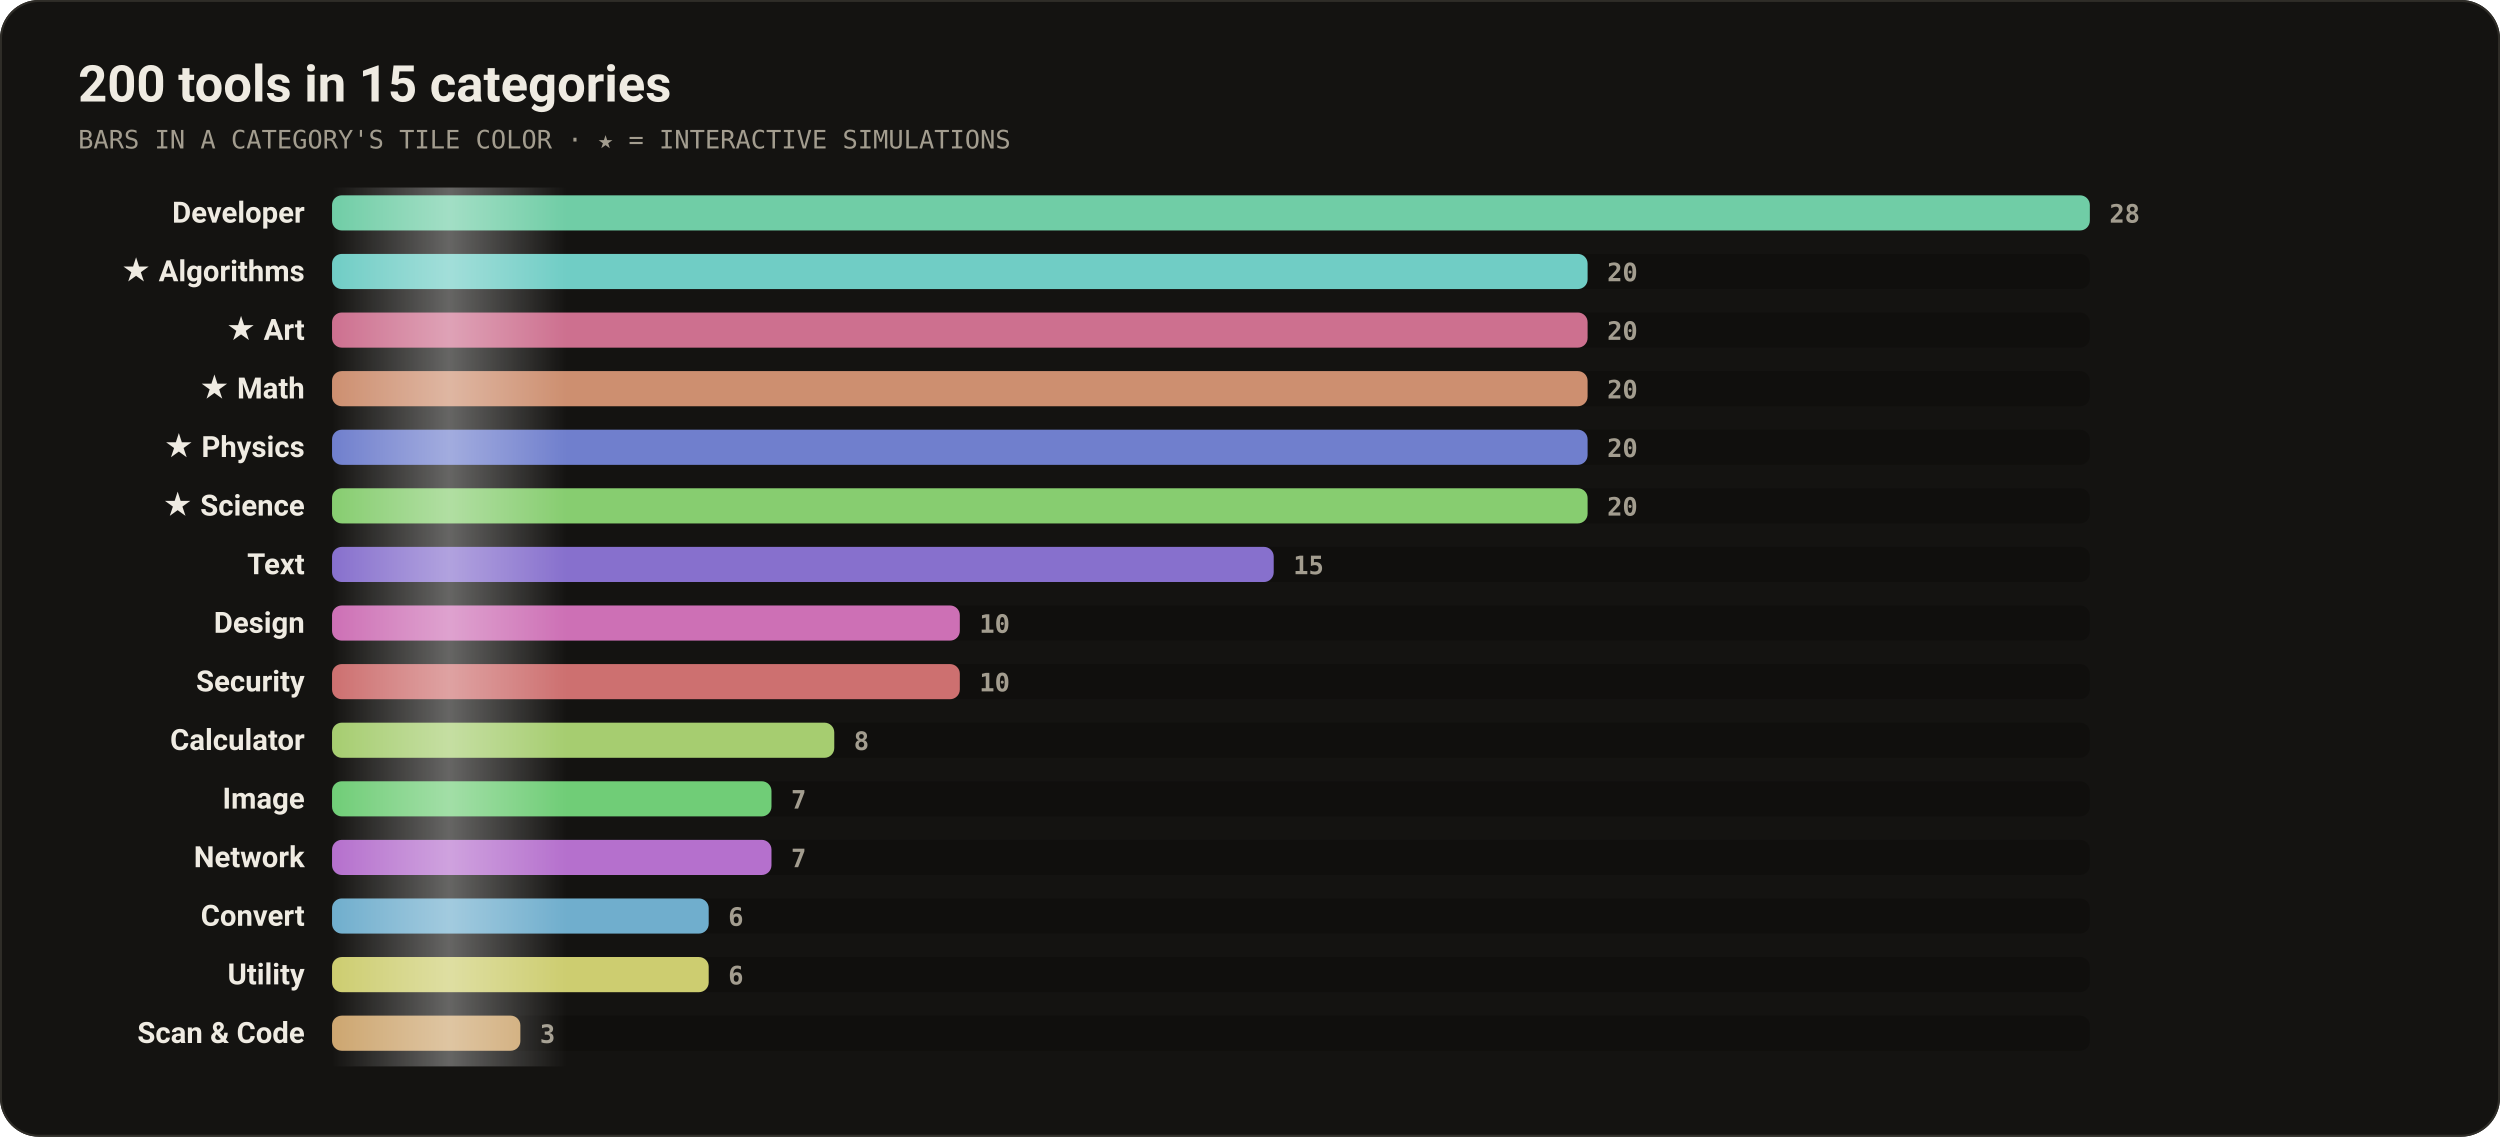
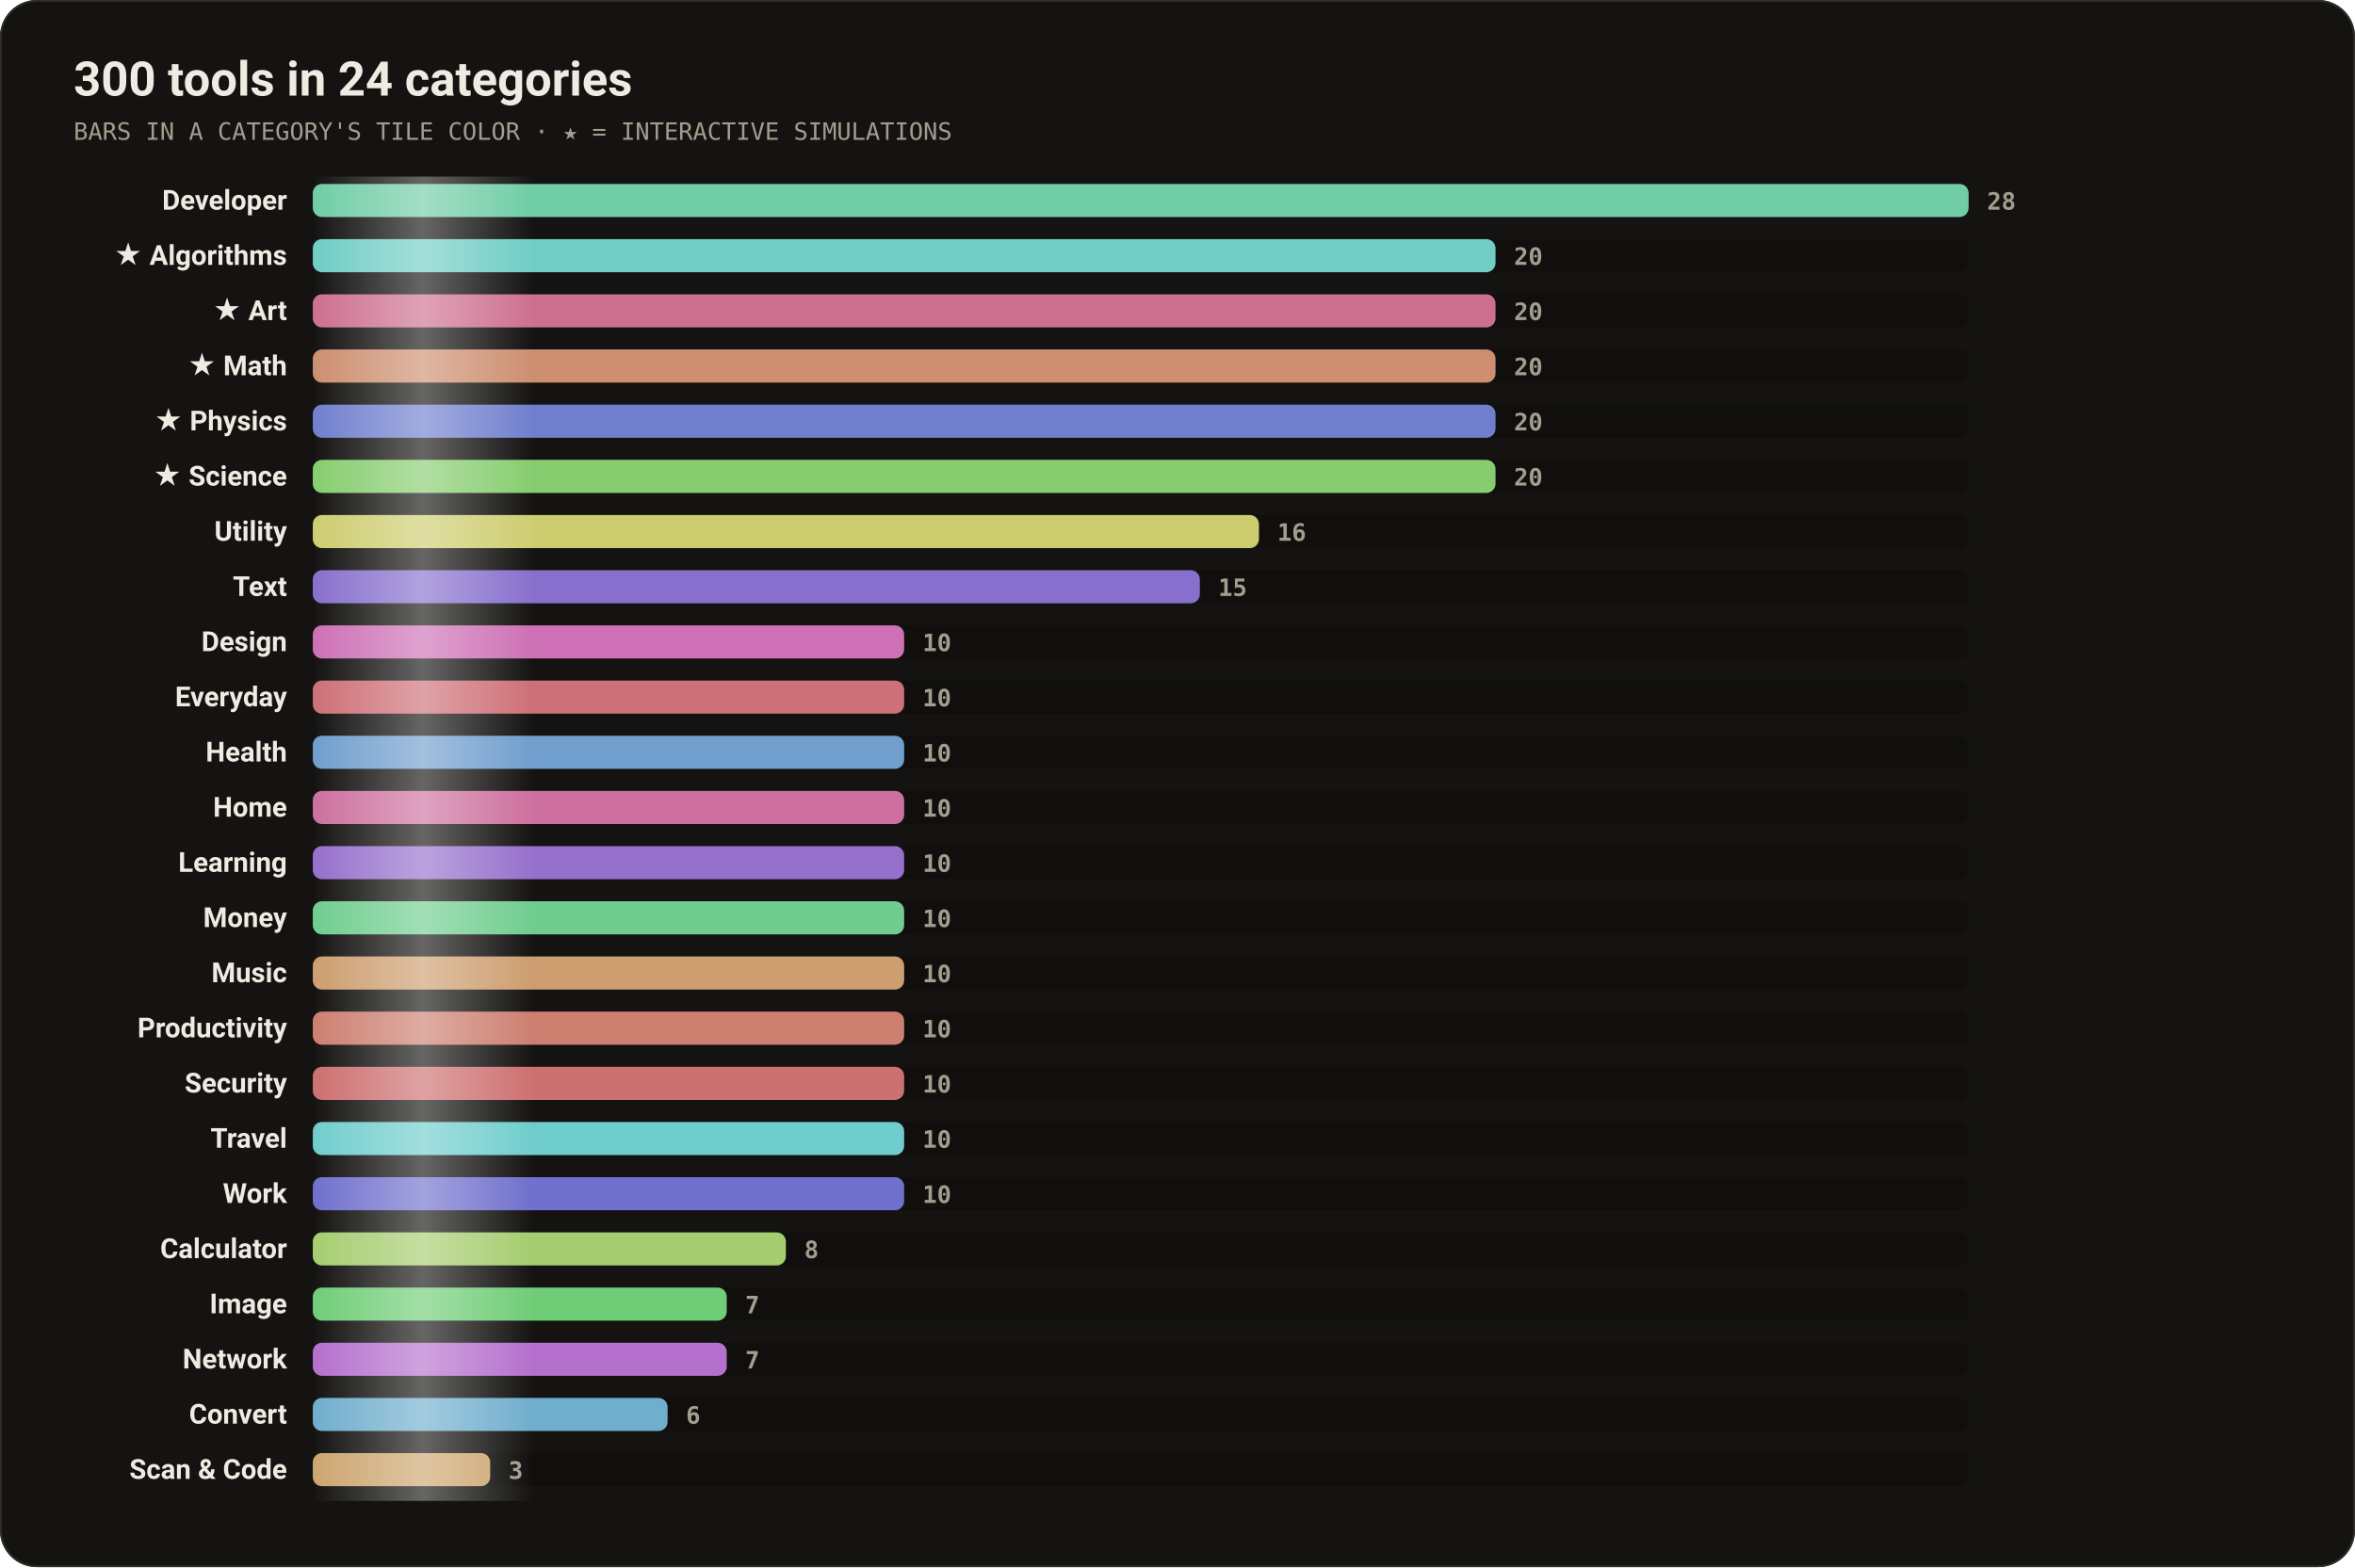
- <svg xmlns="http://www.w3.org/2000/svg" width="1280" height="582" viewBox="0 0 1280 582" role="img" aria-label="200 tools in 15 categories: Developer 28, Algorithms 20, Art 20, Math 20, Physics 20, Science 20, Text 15, Design 10, Security 10, Calculator 8, Image 7, Network 7, Convert 6, Utility 6, Scan and Code 3">
+ <svg xmlns="http://www.w3.org/2000/svg" width="1280" height="852" viewBox="0 0 1280 852" role="img" aria-label="300 tools in 24 categories: Developer 28, Algorithms 20, Art 20, Math 20, Physics 20, Science 20, Utility 16, Text 15, Design 10, Everyday 10, Health 10, Home 10, Learning 10, Money 10, Music 10, Productivity 10, Security 10, Travel 10, Work 10, Calculator 8, Image 7, Network 7, Convert 6, Scan and Code 3">
  <style>
  .t { font-family: 'Bricolage Grotesque', ui-sans-serif, system-ui, -apple-system, 'Segoe UI', Roboto, Helvetica, Arial, sans-serif; fill: #efebe2; }
  .m { font-family: 'JetBrains Mono', ui-monospace, SFMono-Regular, Menlo, Consolas, monospace; fill: #a39d8f; }
  @keyframes grow { from { transform: scaleX(0); } to { transform: scaleX(1); } }
  @keyframes fade { from { opacity: 0; } to { opacity: 1; } }
  @keyframes shine { 0%, 70% { transform: translateX(-120px); } 100% { transform: translateX(1020px); } }
  .bar { transform-box: fill-box; transform-origin: left; animation: grow 1.1s cubic-bezier(0.22, 1, 0.36, 1) both; }
  .n { animation: fade 0.5s ease-out both; }
  .shine { animation: shine 4s ease-in-out infinite; }
  @media (prefers-reduced-motion: reduce) { * { animation: none !important; } }
</style>
  <defs>
    <linearGradient id="sh" x1="0" x2="1">
      <stop offset="0" stop-color="#fff" stop-opacity="0" />
      <stop offset="0.5" stop-color="#fff" stop-opacity="0.35" />
      <stop offset="1" stop-color="#fff" stop-opacity="0" />
    </linearGradient>
  </defs>
-   <rect width="1280" height="582" rx="20" fill="#141311" />
-   <rect x="0.5" y="0.5" width="1279" height="581" rx="19.5" fill="none" stroke="#2f2d28" />
-   <text x="40" y="52" class="t" font-size="26" font-weight="750">200 tools in 15 categories</text>
+   <rect width="1280" height="852" rx="20" fill="#141311" />
+   <rect x="0.5" y="0.5" width="1279" height="851" rx="19.5" fill="none" stroke="#2f2d28" />
+   <text x="40" y="52" class="t" font-size="26" font-weight="750">300 tools in 24 categories</text>
  <text x="40" y="76" class="m" font-size="13">BARS IN A CATEGORY'S TILE COLOR · ★ = INTERACTIVE SIMULATIONS</text>
  <g>
    <text x="156" y="114" class="t" font-size="15" font-weight="600" text-anchor="end">Developer</text>
    <rect x="170" y="100" width="900" height="18" rx="5" fill="#100f0d" />
    <rect class="bar" style="animation-delay:0ms" x="170" y="100" width="900" height="18" rx="5" fill="hsl(155 48% 62%)" />
    <text class="n m" style="animation-delay:600ms" x="1080" y="114" font-size="13" font-weight="600">28</text>
  </g>
  <g>
    <text x="156" y="144" class="t" font-size="15" font-weight="600" text-anchor="end">★ Algorithms</text>
    <rect x="170" y="130" width="900" height="18" rx="5" fill="#100f0d" />
    <rect class="bar" style="animation-delay:70ms" x="170" y="130" width="642.857" height="18" rx="5" fill="hsl(175 48% 62%)" />
    <text class="n m" style="animation-delay:670ms" x="822.857" y="144" font-size="13" font-weight="600">20</text>
  </g>
  <g>
    <text x="156" y="174" class="t" font-size="15" font-weight="600" text-anchor="end">★ Art</text>
    <rect x="170" y="160" width="900" height="18" rx="5" fill="#100f0d" />
    <rect class="bar" style="animation-delay:140ms" x="170" y="160" width="642.857" height="18" rx="5" fill="hsl(340 48% 62%)" />
    <text class="n m" style="animation-delay:740ms" x="822.857" y="174" font-size="13" font-weight="600">20</text>
  </g>
  <g>
    <text x="156" y="204" class="t" font-size="15" font-weight="600" text-anchor="end">★ Math</text>
    <rect x="170" y="190" width="900" height="18" rx="5" fill="#100f0d" />
    <rect class="bar" style="animation-delay:210ms" x="170" y="190" width="642.857" height="18" rx="5" fill="hsl(20 48% 62%)" />
    <text class="n m" style="animation-delay:810ms" x="822.857" y="204" font-size="13" font-weight="600">20</text>
  </g>
  <g>
    <text x="156" y="234" class="t" font-size="15" font-weight="600" text-anchor="end">★ Physics</text>
    <rect x="170" y="220" width="900" height="18" rx="5" fill="#100f0d" />
    <rect class="bar" style="animation-delay:280ms" x="170" y="220" width="642.857" height="18" rx="5" fill="hsl(230 48% 62%)" />
    <text class="n m" style="animation-delay:880ms" x="822.857" y="234" font-size="13" font-weight="600">20</text>
  </g>
  <g>
    <text x="156" y="264" class="t" font-size="15" font-weight="600" text-anchor="end">★ Science</text>
    <rect x="170" y="250" width="900" height="18" rx="5" fill="#100f0d" />
    <rect class="bar" style="animation-delay:350ms" x="170" y="250" width="642.857" height="18" rx="5" fill="hsl(105 48% 62%)" />
    <text class="n m" style="animation-delay:950ms" x="822.857" y="264" font-size="13" font-weight="600">20</text>
  </g>
  <g>
-     <text x="156" y="294" class="t" font-size="15" font-weight="600" text-anchor="end">Text</text>
+     <text x="156" y="294" class="t" font-size="15" font-weight="600" text-anchor="end">Utility</text>
    <rect x="170" y="280" width="900" height="18" rx="5" fill="#100f0d" />
-     <rect class="bar" style="animation-delay:420ms" x="170" y="280" width="482.143" height="18" rx="5" fill="hsl(255 48% 62%)" />
-     <text class="n m" style="animation-delay:1020ms" x="662.143" y="294" font-size="13" font-weight="600">15</text>
+     <rect class="bar" style="animation-delay:420ms" x="170" y="280" width="514.286" height="18" rx="5" fill="hsl(60 48% 62%)" />
+     <text class="n m" style="animation-delay:1020ms" x="694.286" y="294" font-size="13" font-weight="600">16</text>
  </g>
  <g>
-     <text x="156" y="324" class="t" font-size="15" font-weight="600" text-anchor="end">Design</text>
+     <text x="156" y="324" class="t" font-size="15" font-weight="600" text-anchor="end">Text</text>
    <rect x="170" y="310" width="900" height="18" rx="5" fill="#100f0d" />
-     <rect class="bar" style="animation-delay:490ms" x="170" y="310" width="321.429" height="18" rx="5" fill="hsl(315 48% 62%)" />
-     <text class="n m" style="animation-delay:1090ms" x="501.429" y="324" font-size="13" font-weight="600">10</text>
+     <rect class="bar" style="animation-delay:490ms" x="170" y="310" width="482.143" height="18" rx="5" fill="hsl(255 48% 62%)" />
+     <text class="n m" style="animation-delay:1090ms" x="662.143" y="324" font-size="13" font-weight="600">15</text>
  </g>
  <g>
-     <text x="156" y="354" class="t" font-size="15" font-weight="600" text-anchor="end">Security</text>
+     <text x="156" y="354" class="t" font-size="15" font-weight="600" text-anchor="end">Design</text>
    <rect x="170" y="340" width="900" height="18" rx="5" fill="#100f0d" />
-     <rect class="bar" style="animation-delay:560ms" x="170" y="340" width="321.429" height="18" rx="5" fill="hsl(0 48% 62%)" />
+     <rect class="bar" style="animation-delay:560ms" x="170" y="340" width="321.429" height="18" rx="5" fill="hsl(315 48% 62%)" />
    <text class="n m" style="animation-delay:1160ms" x="501.429" y="354" font-size="13" font-weight="600">10</text>
  </g>
  <g>
-     <text x="156" y="384" class="t" font-size="15" font-weight="600" text-anchor="end">Calculator</text>
+     <text x="156" y="384" class="t" font-size="15" font-weight="600" text-anchor="end">Everyday</text>
    <rect x="170" y="370" width="900" height="18" rx="5" fill="#100f0d" />
-     <rect class="bar" style="animation-delay:630ms" x="170" y="370" width="257.143" height="18" rx="5" fill="hsl(85 48% 62%)" />
-     <text class="n m" style="animation-delay:1230ms" x="437.143" y="384" font-size="13" font-weight="600">8</text>
+     <rect class="bar" style="animation-delay:630ms" x="170" y="370" width="321.429" height="18" rx="5" fill="hsl(355 48% 62%)" />
+     <text class="n m" style="animation-delay:1230ms" x="501.429" y="384" font-size="13" font-weight="600">10</text>
  </g>
  <g>
-     <text x="156" y="414" class="t" font-size="15" font-weight="600" text-anchor="end">Image</text>
+     <text x="156" y="414" class="t" font-size="15" font-weight="600" text-anchor="end">Health</text>
    <rect x="170" y="400" width="900" height="18" rx="5" fill="#100f0d" />
-     <rect class="bar" style="animation-delay:700ms" x="170" y="400" width="225" height="18" rx="5" fill="hsl(125 48% 62%)" />
-     <text class="n m" style="animation-delay:1300ms" x="405" y="414" font-size="13" font-weight="600">7</text>
+     <rect class="bar" style="animation-delay:700ms" x="170" y="400" width="321.429" height="18" rx="5" fill="hsl(210 48% 62%)" />
+     <text class="n m" style="animation-delay:1300ms" x="501.429" y="414" font-size="13" font-weight="600">10</text>
  </g>
  <g>
-     <text x="156" y="444" class="t" font-size="15" font-weight="600" text-anchor="end">Network</text>
+     <text x="156" y="444" class="t" font-size="15" font-weight="600" text-anchor="end">Home</text>
    <rect x="170" y="430" width="900" height="18" rx="5" fill="#100f0d" />
-     <rect class="bar" style="animation-delay:770ms" x="170" y="430" width="225" height="18" rx="5" fill="hsl(285 48% 62%)" />
-     <text class="n m" style="animation-delay:1370ms" x="405" y="444" font-size="13" font-weight="600">7</text>
+     <rect class="bar" style="animation-delay:770ms" x="170" y="430" width="321.429" height="18" rx="5" fill="hsl(330 48% 62%)" />
+     <text class="n m" style="animation-delay:1370ms" x="501.429" y="444" font-size="13" font-weight="600">10</text>
  </g>
  <g>
-     <text x="156" y="474" class="t" font-size="15" font-weight="600" text-anchor="end">Convert</text>
+     <text x="156" y="474" class="t" font-size="15" font-weight="600" text-anchor="end">Learning</text>
    <rect x="170" y="460" width="900" height="18" rx="5" fill="#100f0d" />
-     <rect class="bar" style="animation-delay:840ms" x="170" y="460" width="192.857" height="18" rx="5" fill="hsl(200 48% 62%)" />
-     <text class="n m" style="animation-delay:1440ms" x="372.857" y="474" font-size="13" font-weight="600">6</text>
+     <rect class="bar" style="animation-delay:840ms" x="170" y="460" width="321.429" height="18" rx="5" fill="hsl(265 48% 62%)" />
+     <text class="n m" style="animation-delay:1440ms" x="501.429" y="474" font-size="13" font-weight="600">10</text>
  </g>
  <g>
-     <text x="156" y="504" class="t" font-size="15" font-weight="600" text-anchor="end">Utility</text>
+     <text x="156" y="504" class="t" font-size="15" font-weight="600" text-anchor="end">Money</text>
    <rect x="170" y="490" width="900" height="18" rx="5" fill="#100f0d" />
-     <rect class="bar" style="animation-delay:910ms" x="170" y="490" width="192.857" height="18" rx="5" fill="hsl(60 48% 62%)" />
-     <text class="n m" style="animation-delay:1510ms" x="372.857" y="504" font-size="13" font-weight="600">6</text>
+     <rect class="bar" style="animation-delay:910ms" x="170" y="490" width="321.429" height="18" rx="5" fill="hsl(140 48% 62%)" />
+     <text class="n m" style="animation-delay:1510ms" x="501.429" y="504" font-size="13" font-weight="600">10</text>
  </g>
  <g>
-     <text x="156" y="534" class="t" font-size="15" font-weight="600" text-anchor="end">Scan &amp; Code</text>
+     <text x="156" y="534" class="t" font-size="15" font-weight="600" text-anchor="end">Music</text>
    <rect x="170" y="520" width="900" height="18" rx="5" fill="#100f0d" />
-     <rect class="bar" style="animation-delay:980ms" x="170" y="520" width="96.429" height="18" rx="5" fill="hsl(35 48% 62%)" />
-     <text class="n m" style="animation-delay:1580ms" x="276.429" y="534" font-size="13" font-weight="600">3</text>
+     <rect class="bar" style="animation-delay:980ms" x="170" y="520" width="321.429" height="18" rx="5" fill="hsl(30 48% 62%)" />
+     <text class="n m" style="animation-delay:1580ms" x="501.429" y="534" font-size="13" font-weight="600">10</text>
+   </g>
+   <g>
+     <text x="156" y="564" class="t" font-size="15" font-weight="600" text-anchor="end">Productivity</text>
+     <rect x="170" y="550" width="900" height="18" rx="5" fill="#100f0d" />
+     <rect class="bar" style="animation-delay:1050ms" x="170" y="550" width="321.429" height="18" rx="5" fill="hsl(10 48% 62%)" />
+     <text class="n m" style="animation-delay:1650ms" x="501.429" y="564" font-size="13" font-weight="600">10</text>
+   </g>
+   <g>
+     <text x="156" y="594" class="t" font-size="15" font-weight="600" text-anchor="end">Security</text>
+     <rect x="170" y="580" width="900" height="18" rx="5" fill="#100f0d" />
+     <rect class="bar" style="animation-delay:1120ms" x="170" y="580" width="321.429" height="18" rx="5" fill="hsl(0 48% 62%)" />
+     <text class="n m" style="animation-delay:1720ms" x="501.429" y="594" font-size="13" font-weight="600">10</text>
+   </g>
+   <g>
+     <text x="156" y="624" class="t" font-size="15" font-weight="600" text-anchor="end">Travel</text>
+     <rect x="170" y="610" width="900" height="18" rx="5" fill="#100f0d" />
+     <rect class="bar" style="animation-delay:1190ms" x="170" y="610" width="321.429" height="18" rx="5" fill="hsl(180 48% 62%)" />
+     <text class="n m" style="animation-delay:1790ms" x="501.429" y="624" font-size="13" font-weight="600">10</text>
+   </g>
+   <g>
+     <text x="156" y="654" class="t" font-size="15" font-weight="600" text-anchor="end">Work</text>
+     <rect x="170" y="640" width="900" height="18" rx="5" fill="#100f0d" />
+     <rect class="bar" style="animation-delay:1260ms" x="170" y="640" width="321.429" height="18" rx="5" fill="hsl(240 48% 62%)" />
+     <text class="n m" style="animation-delay:1860ms" x="501.429" y="654" font-size="13" font-weight="600">10</text>
+   </g>
+   <g>
+     <text x="156" y="684" class="t" font-size="15" font-weight="600" text-anchor="end">Calculator</text>
+     <rect x="170" y="670" width="900" height="18" rx="5" fill="#100f0d" />
+     <rect class="bar" style="animation-delay:1330ms" x="170" y="670" width="257.143" height="18" rx="5" fill="hsl(85 48% 62%)" />
+     <text class="n m" style="animation-delay:1930ms" x="437.143" y="684" font-size="13" font-weight="600">8</text>
+   </g>
+   <g>
+     <text x="156" y="714" class="t" font-size="15" font-weight="600" text-anchor="end">Image</text>
+     <rect x="170" y="700" width="900" height="18" rx="5" fill="#100f0d" />
+     <rect class="bar" style="animation-delay:1400ms" x="170" y="700" width="225" height="18" rx="5" fill="hsl(125 48% 62%)" />
+     <text class="n m" style="animation-delay:2000ms" x="405" y="714" font-size="13" font-weight="600">7</text>
+   </g>
+   <g>
+     <text x="156" y="744" class="t" font-size="15" font-weight="600" text-anchor="end">Network</text>
+     <rect x="170" y="730" width="900" height="18" rx="5" fill="#100f0d" />
+     <rect class="bar" style="animation-delay:1470ms" x="170" y="730" width="225" height="18" rx="5" fill="hsl(285 48% 62%)" />
+     <text class="n m" style="animation-delay:2070ms" x="405" y="744" font-size="13" font-weight="600">7</text>
+   </g>
+   <g>
+     <text x="156" y="774" class="t" font-size="15" font-weight="600" text-anchor="end">Convert</text>
+     <rect x="170" y="760" width="900" height="18" rx="5" fill="#100f0d" />
+     <rect class="bar" style="animation-delay:1540ms" x="170" y="760" width="192.857" height="18" rx="5" fill="hsl(200 48% 62%)" />
+     <text class="n m" style="animation-delay:2140ms" x="372.857" y="774" font-size="13" font-weight="600">6</text>
+   </g>
+   <g>
+     <text x="156" y="804" class="t" font-size="15" font-weight="600" text-anchor="end">Scan &amp; Code</text>
+     <rect x="170" y="790" width="900" height="18" rx="5" fill="#100f0d" />
+     <rect class="bar" style="animation-delay:1610ms" x="170" y="790" width="96.429" height="18" rx="5" fill="hsl(35 48% 62%)" />
+     <text class="n m" style="animation-delay:2210ms" x="276.429" y="804" font-size="13" font-weight="600">3</text>
  </g>
  <clipPath id="barsclip">
-     <rect x="170" y="96" width="900" height="450" />
+     <rect x="170" y="96" width="900" height="720" />
  </clipPath>
  <g clip-path="url(#barsclip)">
-     <rect class="shine" x="170" y="96" width="120" height="450" fill="url(#sh)" />
+     <rect class="shine" x="170" y="96" width="120" height="720" fill="url(#sh)" />
  </g>
</svg>
